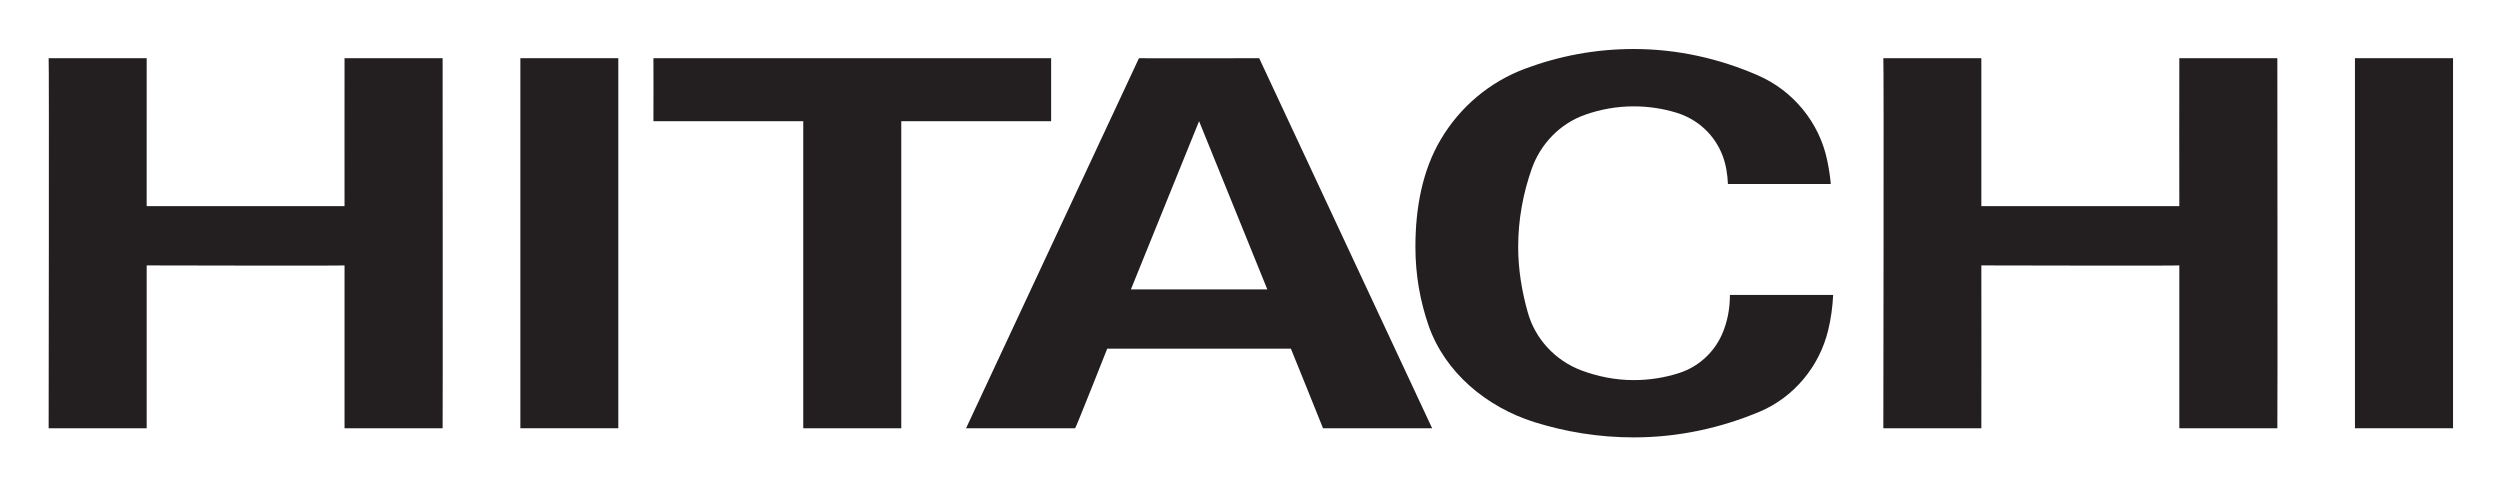
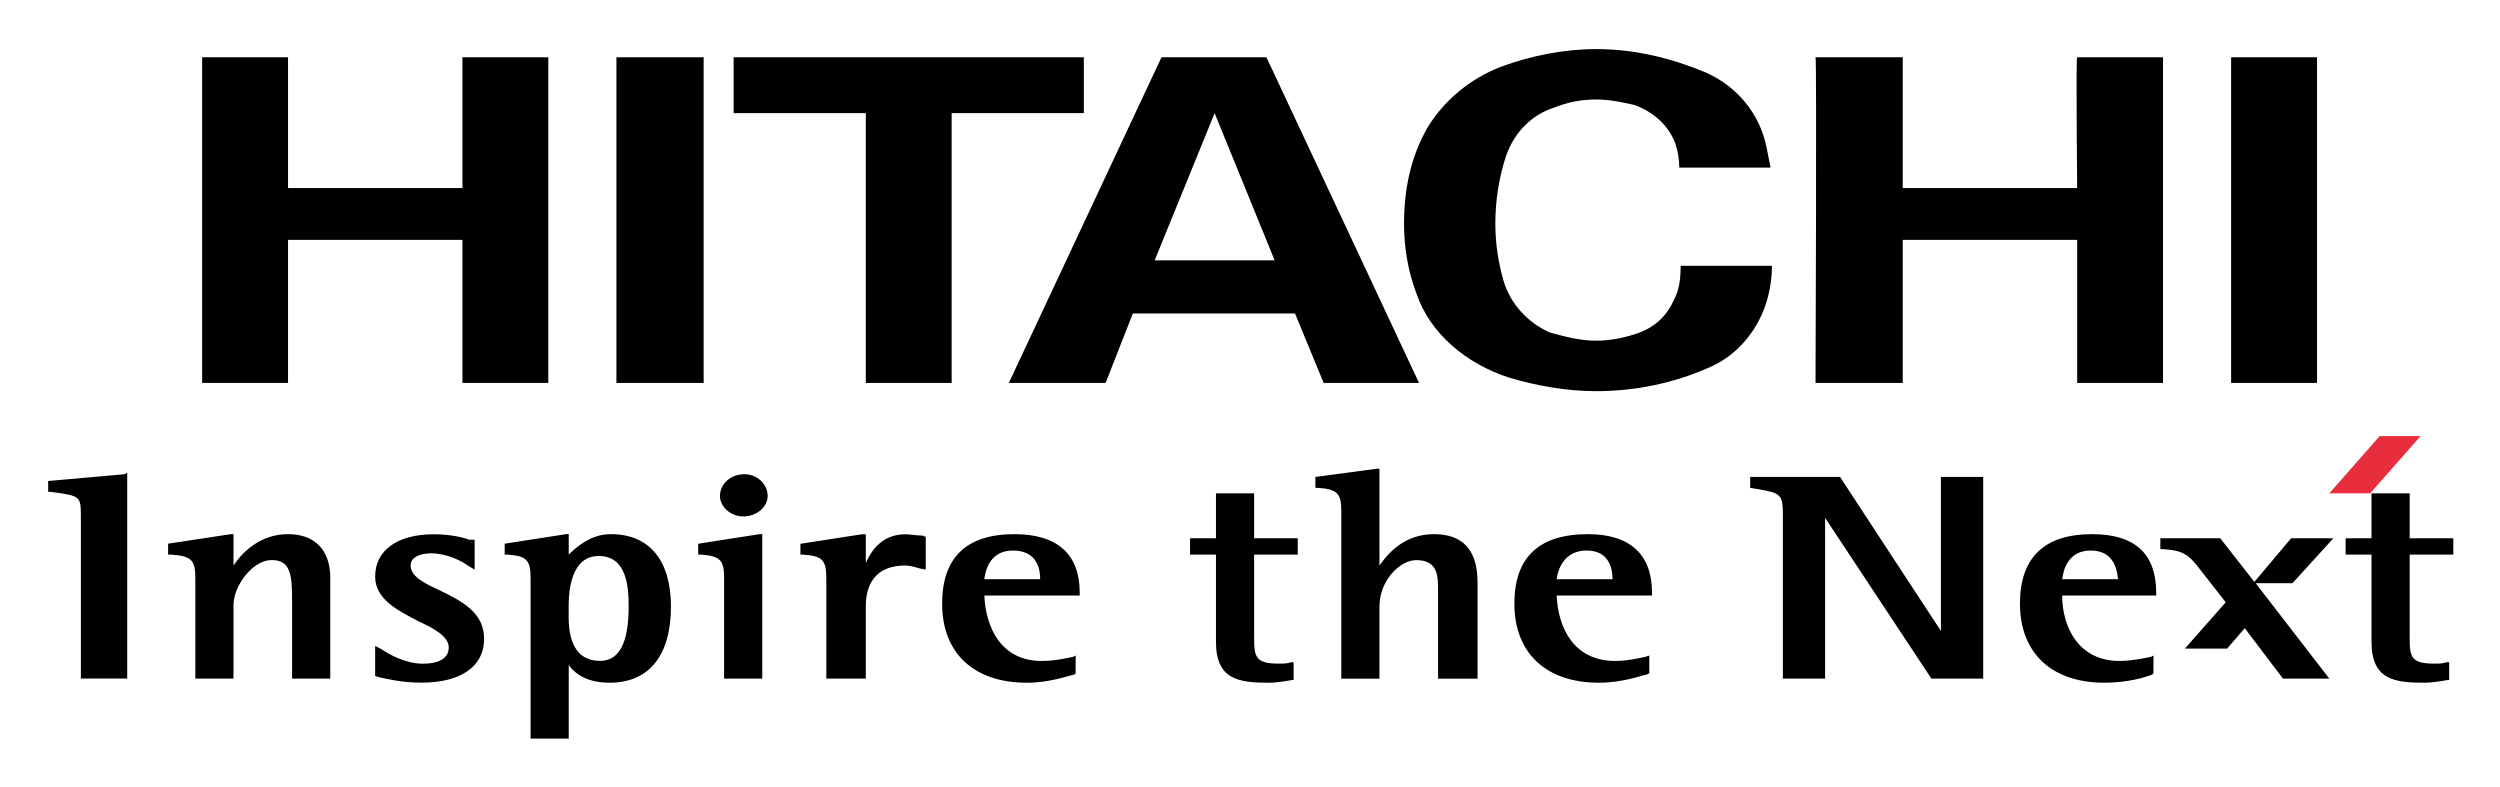
- <svg xmlns="http://www.w3.org/2000/svg" role="img" viewBox="21.88 16.88 864.24 167.74">
-   <g fill="#231f20" fill-opacity="1" fill-rule="nonzero" stroke="none" transform="matrix(1.33333 0 0 -1.33333 0 204.84) scale(.1)">
-     <path d="M5301.18 1258.82V875.188h513.3c0-1.372-.43 383.632 0 383.632h254.16s.9-958.422 0-959.461h-254.16V721.57c0-1.25-513.3 0-513.3 0 .45-1.621 0-422.461 0-422.211h-254.12s1.6 959.461 0 959.461h254.12" />
-     <path d="M2889.38 1258.82v-163.28h-388.51V299.359h-254.16v796.181h-388.48s.52 163.16 0 163.28c.52-.12 1031.15 0 1031.15 0" />
-     <path d="M3877.23 299.359h-282.89c.42 0-83.32 206.289-83.32 206.289h-476.2s-81.72-206.519-83.17-206.289c.19-.23-282.82 0-282.82 0l448.28 959.461c0-.64 311.7 0 311.7 0zm-604.28 796.181l-176.76-436.216h353.76l-177 436.216" />
-     <path d="M6269.85 299.359h254.3v959.461h-254.3V299.359" />
-     <path d="M544.422 1258.82s-.137-386.449 0-383.632h512.968c0-1.372-.15 383.632 0 383.632h254.32s.63-958.422 0-959.461h-254.32V721.57c0-1.25-512.968 0-512.968 0 .109-1.621-.137-422.461 0-422.211H290.223s1.425 959.461 0 959.461h254.199" />
-     <path d="M1513.27 299.359h253.93v959.461h-253.93V299.359" />
-     <path d="M3868.11 565.32c-22.26 64.336-34.24 132.27-34.24 204.239 0 100.742 17.93 198.476 66.25 279.391 49.59 83.52 125.86 148.17 218.05 182.62 87.95 32.89 182.36 51.07 281.6 51.07 114.14 0 222.29-25.05 320.69-67.71 91.64-39.25 160.88-122.01 181.25-221.735 4.08-19.652 7.42-40.097 9.12-60.55h-266.68c-1.04 25.375-5.18 50.898-13.97 73.845-20.09 53.07-64.22 94.21-119.1 110.87-35.29 10.84-72.58 16.58-111.31 16.58-44.24 0-86.58-7.8-125.8-21.74-65.04-22.77-115.88-75.55-138.65-140.63-22.25-63.203-35-131.304-35-202.011 0-58.438 9.51-114.922 24.51-168.438 19.12-70.019 71.62-126.051 138.62-151.461 42.57-15.941 88.26-25.469 136.32-25.469 41.02 0 80.35 6.289 117.6 18.297 49.57 15.703 90.02 52.481 111.06 99.551 14.02 31.469 20.87 66.27 20.87 103.051H4917c-1.52-31.117-5.8-62.133-12.83-91.098-22.83-94.863-89.32-174.371-177.68-211.621-100.54-42.242-210.54-66.699-326.72-66.699-89.92 0-176.48 14.219-257.73 39.668-123.97 39.199-231.31 128.398-273.93 249.98" />
+ <svg xmlns="http://www.w3.org/2000/svg" role="img" viewBox="-6.17 57.58 412.10 129.60">
+   <style>svg {enable-background:new 0 0 400 245}</style>
+   <g fill-rule="evenodd" clip-rule="evenodd">
+     <path d="M307.48 67.02v21.56h28.75s-.22-21.56 0-21.56h14.15v53.68h-14.15V97.12h-28.75v23.58H293.1s.22-53.68 0-53.68h14.38zm-134.99 0v9.21H150.7v44.47h-14.15V76.23h-21.79v-9.21h57.73zm55.25 53.68h-15.72l-4.72-11.45h-26.73l-4.49 11.45h-15.95l25.16-53.68h17.3l25.15 53.68zm-33.69-44.47l-9.88 24.26h19.77l-9.89-24.26zm167.56-9.21h14.16v53.68h-14.16V67.02zm-320.3 0v21.56h28.75V67.02h14.15v53.68H70.06V97.12H41.31v23.58H27.15V67.02h14.16zm54.13 0h14.38v53.68H95.44V67.02zm131.85 38.86c-1.35-3.59-2.02-7.41-2.02-11.46 0-5.62 1.12-11.01 3.82-15.72 2.69-4.49 6.96-8.09 12.13-10.11 4.94-1.8 10.33-2.92 15.72-2.92 6.51 0 12.58 1.57 17.97 3.82 5.17 2.25 8.98 6.74 10.11 12.35.22 1.12.45 2.25.67 3.37h-15.05c0-1.35-.22-2.7-.67-4.04-1.12-2.92-3.59-5.17-6.74-6.29-2.02-.45-4.04-.9-6.29-.9-2.47 0-4.72.45-6.96 1.35-3.59 1.12-6.51 4.04-7.86 7.86-1.12 3.37-1.8 7.19-1.8 11.23 0 3.14.45 6.29 1.35 9.43 1.12 3.82 4.04 6.96 7.64 8.54 2.47.67 4.94 1.35 7.64 1.35 2.25 0 4.49-.45 6.51-1.12 2.92-.9 5.17-2.92 6.29-5.61.9-1.57 1.12-3.6 1.12-5.62h15.05c0 1.8-.22 3.37-.67 5.17-1.35 5.17-4.94 9.66-9.88 11.68-5.62 2.47-11.91 3.82-18.42 3.82-4.94 0-9.88-.9-14.38-2.24-6.97-2.26-13.03-7.2-15.28-13.94zM14.35 135.75l-12.58 1.12v1.79h.45c4.94.67 4.94.67 4.94 4.27v26.5h7.64v-33.92l-.45.24zm26.96 9.88c-4.72 0-7.64 3.14-8.99 5.17v-5.17h-.45l-10.33 1.57v1.8h.45c3.37.22 4.04.9 4.04 3.82v16.62h6.29v-12.13c0-3.14 3.14-7.41 6.29-7.41s3.37 2.47 3.37 6.74v12.8h6.29v-16.62c0-4.49-2.47-7.19-6.96-7.19zm24.93 9.22c-2.47-1.12-4.72-2.25-4.72-4.04 0-1.8 2.47-2.02 3.37-2.02 2.7 0 5.17 1.35 6.06 2.02l1.12.67v-4.93h-.9c-1.12-.45-3.37-.9-5.84-.9-6.06 0-9.66 2.69-9.66 6.96 0 3.82 3.82 5.62 7.19 7.41 2.47 1.12 4.94 2.47 4.94 4.27 0 1.79-1.57 2.69-4.27 2.69-2.92 0-5.62-1.57-6.96-2.47l-.9-.45V169l.67.22c1.12.22 3.59.89 6.96.89 6.51 0 10.33-2.69 10.33-7.19.02-4.48-3.8-6.28-7.39-8.07zm28.3-9.22c-2.47 0-4.72 1.12-6.96 3.37v-3.37h-.45l-10.11 1.57v1.8h.45c3.15.22 3.82.9 3.82 3.82v26.51h6.29V167.2c1.12 1.57 3.15 2.92 6.74 2.92 6.51 0 10.11-4.49 10.11-12.58-.01-7.64-3.6-11.91-9.89-11.91zm-2.02 3.6c4.49 0 4.94 4.72 4.94 8.31 0 6.06-1.57 8.98-4.72 8.98-4.27 0-5.17-3.82-5.17-7.19v-2.02c.01-2.46.46-8.08 4.95-8.08zm16.4-2.02V149h.45c3.14.22 3.82.9 3.82 3.82v16.62h6.29v-23.81h-.45l-10.11 1.58zm7.41-4.5c2.25 0 4.04-1.57 4.04-3.37 0-2.02-1.8-3.59-3.82-3.59-2.25 0-4.04 1.57-4.04 3.59 0 1.81 1.8 3.37 3.82 3.37zm30.1 8.32v-4.94l-.45-.22c-1.12 0-2.02-.22-2.92-.22-3.82 0-5.61 2.69-6.51 4.72v-4.72h-.67l-10.11 1.57V149h.45c3.14.22 3.82.9 3.82 3.82v16.62h6.51v-11.9c0-2.02.45-6.74 6.51-6.74.67 0 1.57.22 2.25.45l1.12.22v-.44zm25.38 4.26c0-6.29-3.59-9.66-10.78-9.66-7.86 0-11.9 3.82-11.9 11.46 0 8.09 5.17 13.03 13.93 13.03 3.82 0 6.74-1.12 7.86-1.34l.22-.22v-2.92l-.45.22c-1.12.22-2.92.67-5.17.67-6.74 0-9.21-5.61-9.43-10.78h15.72v-.46zm-11.01-6.96c3.59 0 4.49 2.47 4.49 4.72h-9.21c.23-1.8 1.13-4.72 4.72-4.72zm69.41-2.7c-4.72 0-7.41 2.92-8.99 5.17v-15.95h-.45l-10.11 1.35v1.8h.45c3.14.22 3.82.9 3.82 3.82v27.63h6.29v-11.9c0-4.27 3.37-7.64 6.07-7.64 3.59 0 3.59 2.69 3.59 4.94v14.6h6.51v-15.27c.01-2.48.01-8.55-7.18-8.55zm35.94 9.66c0-6.29-3.59-9.66-10.56-9.66-8.09 0-12.13 3.82-12.13 11.46 0 8.09 5.17 13.03 13.93 13.03 3.82 0 6.74-1.12 7.86-1.34l.45-.22v-2.92l-.67.22c-1.12.22-2.92.67-4.94.67-6.96 0-9.43-5.61-9.66-10.78h15.72v-.46zm-10.78-6.96c3.37 0 4.27 2.47 4.27 4.72h-9.21c.22-1.8 1.35-4.72 4.94-4.72zm-61.1-9.43v7.41H190V149h4.27v14.38c0 6.29 3.82 6.74 8.76 6.74 1.12 0 2.47-.22 3.82-.45h.22v-2.92h-.45c-.67.22-1.12.22-2.02.22-3.82 0-4.04-1.12-4.04-4.27V149h7.19v-2.69h-7.19v-7.41h-6.29zm126.01-2.7h-6.51v25.38c-1.35-2.02-16.62-25.38-16.62-25.38h-14.82v1.8l1.35.22c3.82.67 4.04.9 4.04 4.49v26.73h6.96v-26.5c1.35 2.02 17.52 26.5 17.52 26.5h8.54V136.2h-.46zm28.98 19.09c0-6.29-3.37-9.66-10.56-9.66-7.86 0-11.9 3.82-11.9 11.46 0 8.09 5.17 13.03 13.93 13.03 3.82 0 6.74-.89 7.86-1.34l.22-.22v-2.92l-.45.22c-1.12.22-3.14.67-5.17.67-6.74 0-9.43-5.61-9.43-10.78h15.5v-.46zm-10.78-6.96c3.37 0 4.27 2.47 4.49 4.72h-9.21c.23-1.8 1.12-4.72 4.72-4.72zm46.27-9.43v7.41h-4.27V149h4.27v14.38c0 6.29 3.82 6.74 8.76 6.74 1.12 0 2.47-.22 3.82-.45h.22v-2.92h-.45c-.67.22-1.12.22-2.02.22-3.82 0-4.04-1.12-4.04-4.27V149h7.19v-2.69h-7.19v-7.41h-6.29zm-13.03 14.82l6.74-7.41h-6.96l-6.06 7.19-5.62-7.19h-9.88v1.79h.45c3.37.22 4.27.9 6.29 3.6l4.04 5.16-6.74 7.64h6.96l2.92-3.37 6.29 8.31h7.64l-12.13-15.72h6.06z" />
+     <path fill="#e82d3c" d="M384.53 138.9h-6.74l8.31-9.44h6.74l-8.31 9.44z" />
  </g>
</svg>
